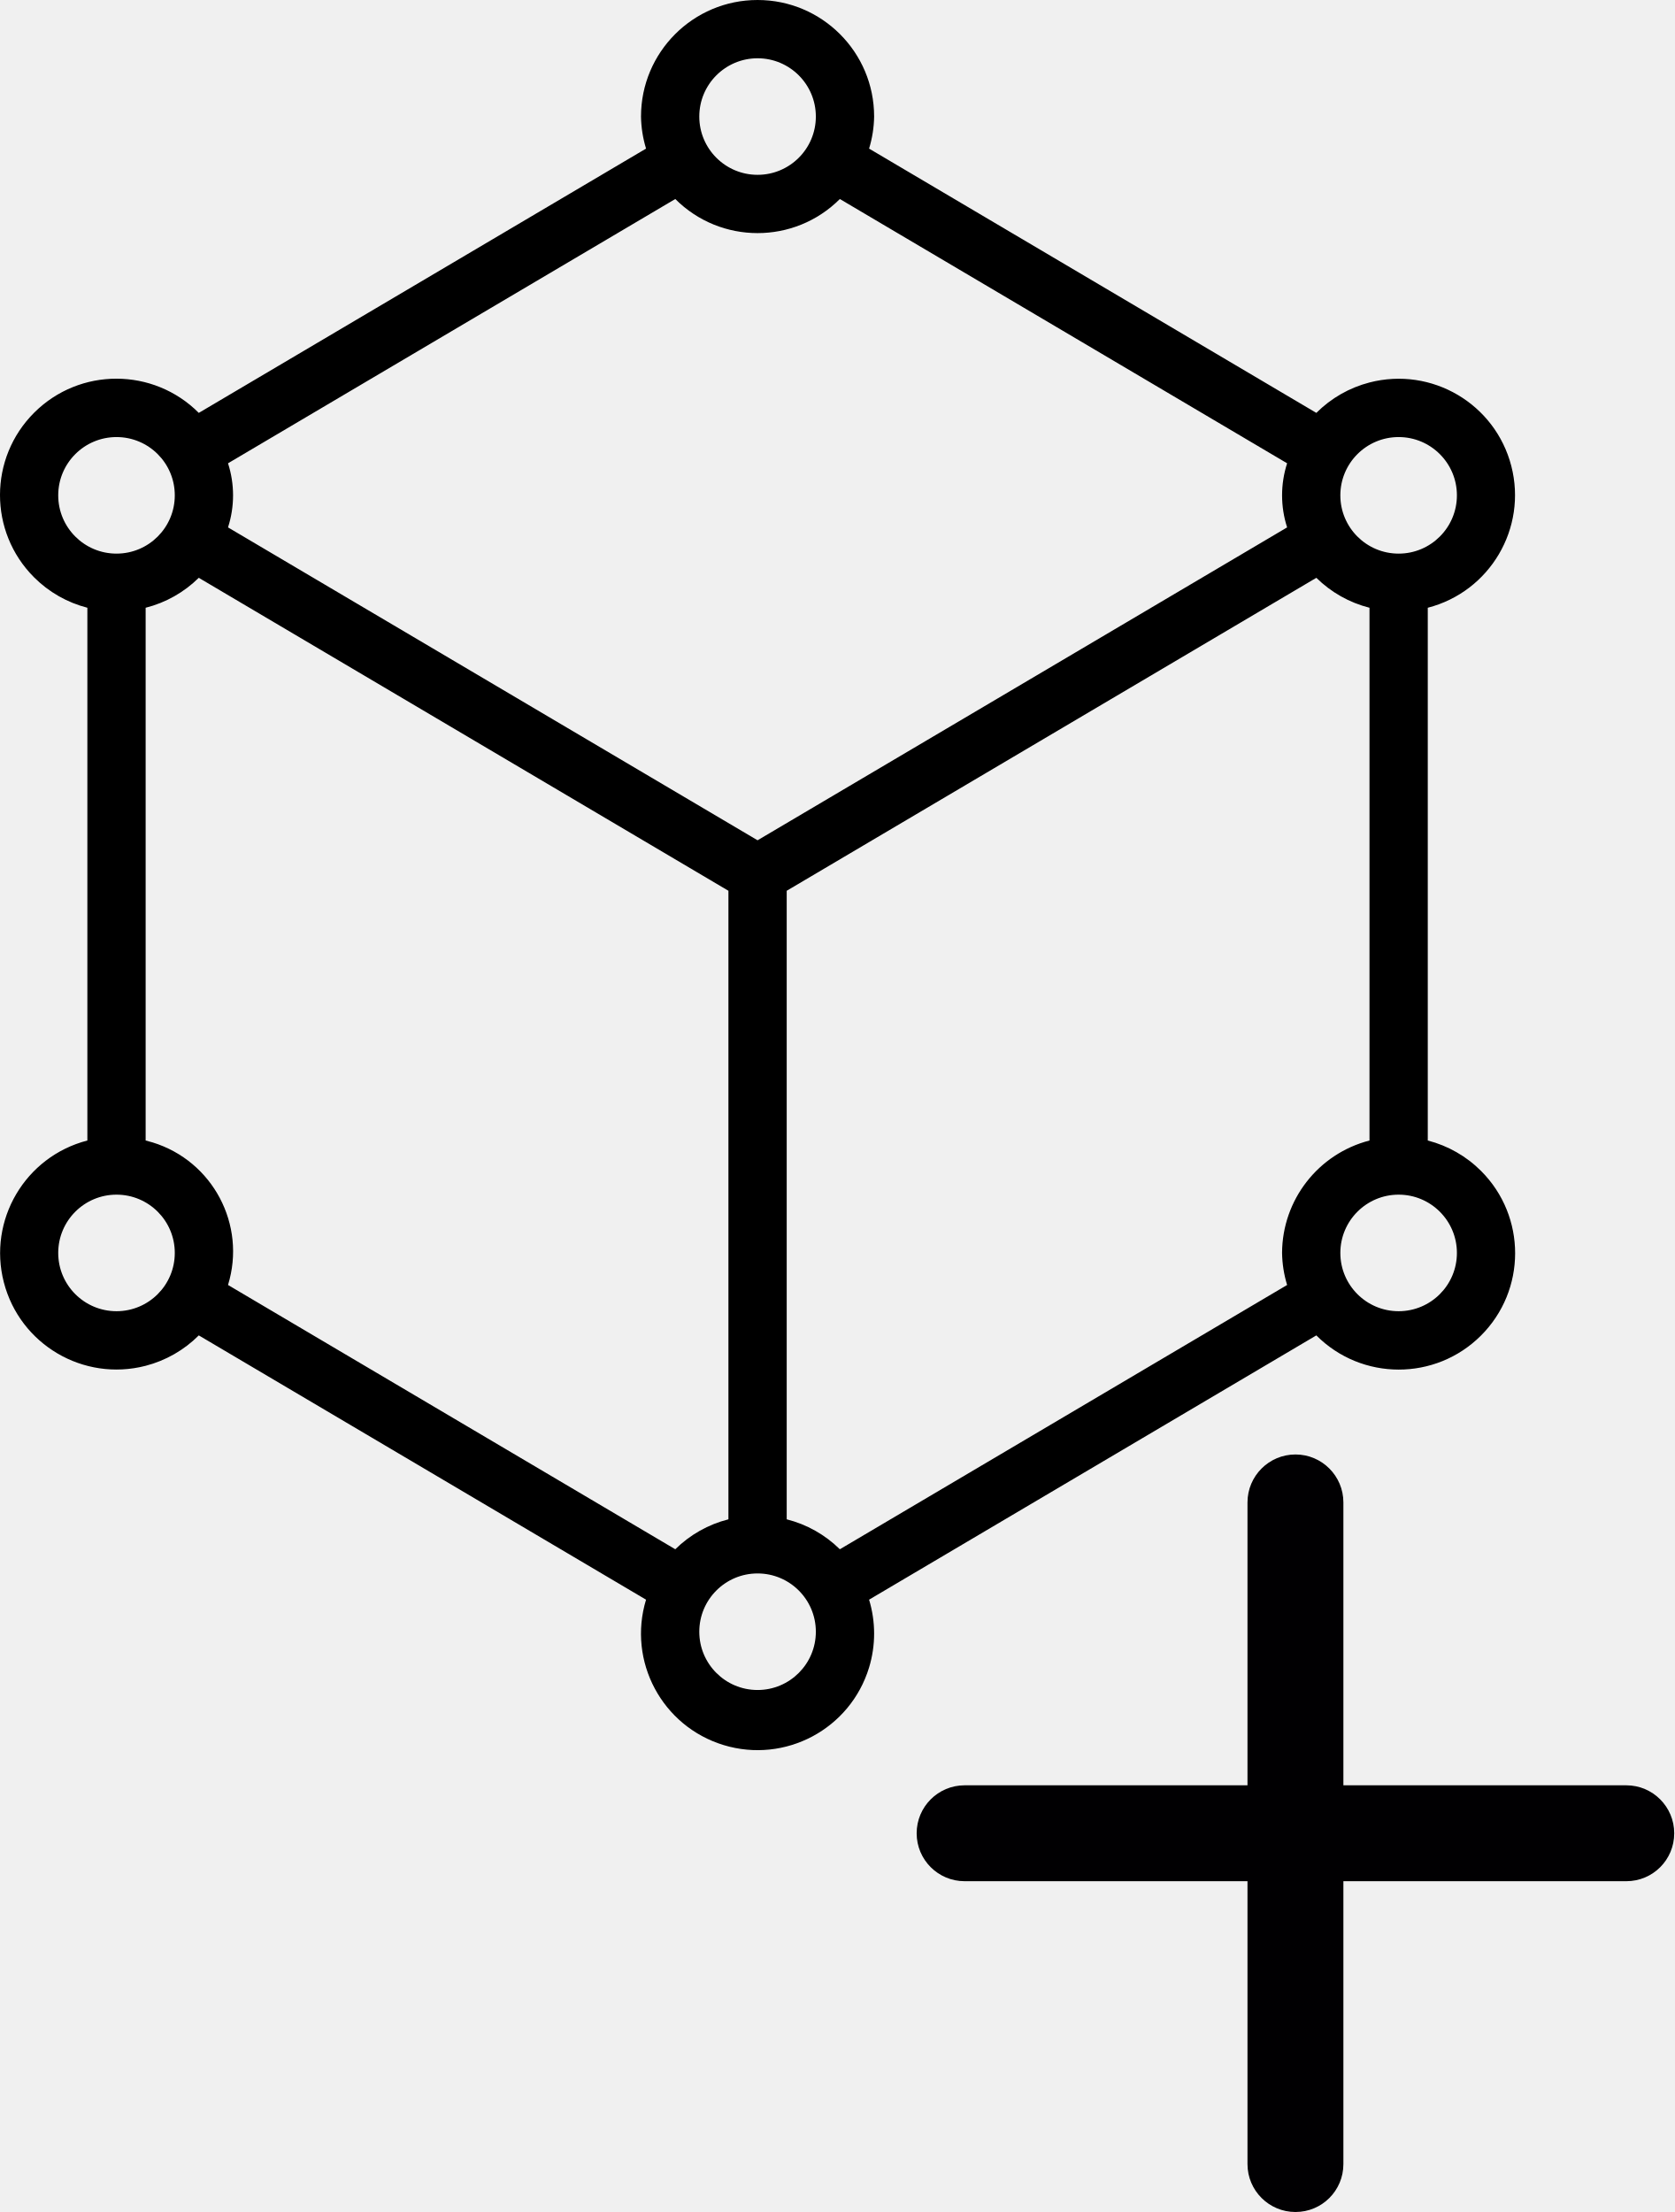
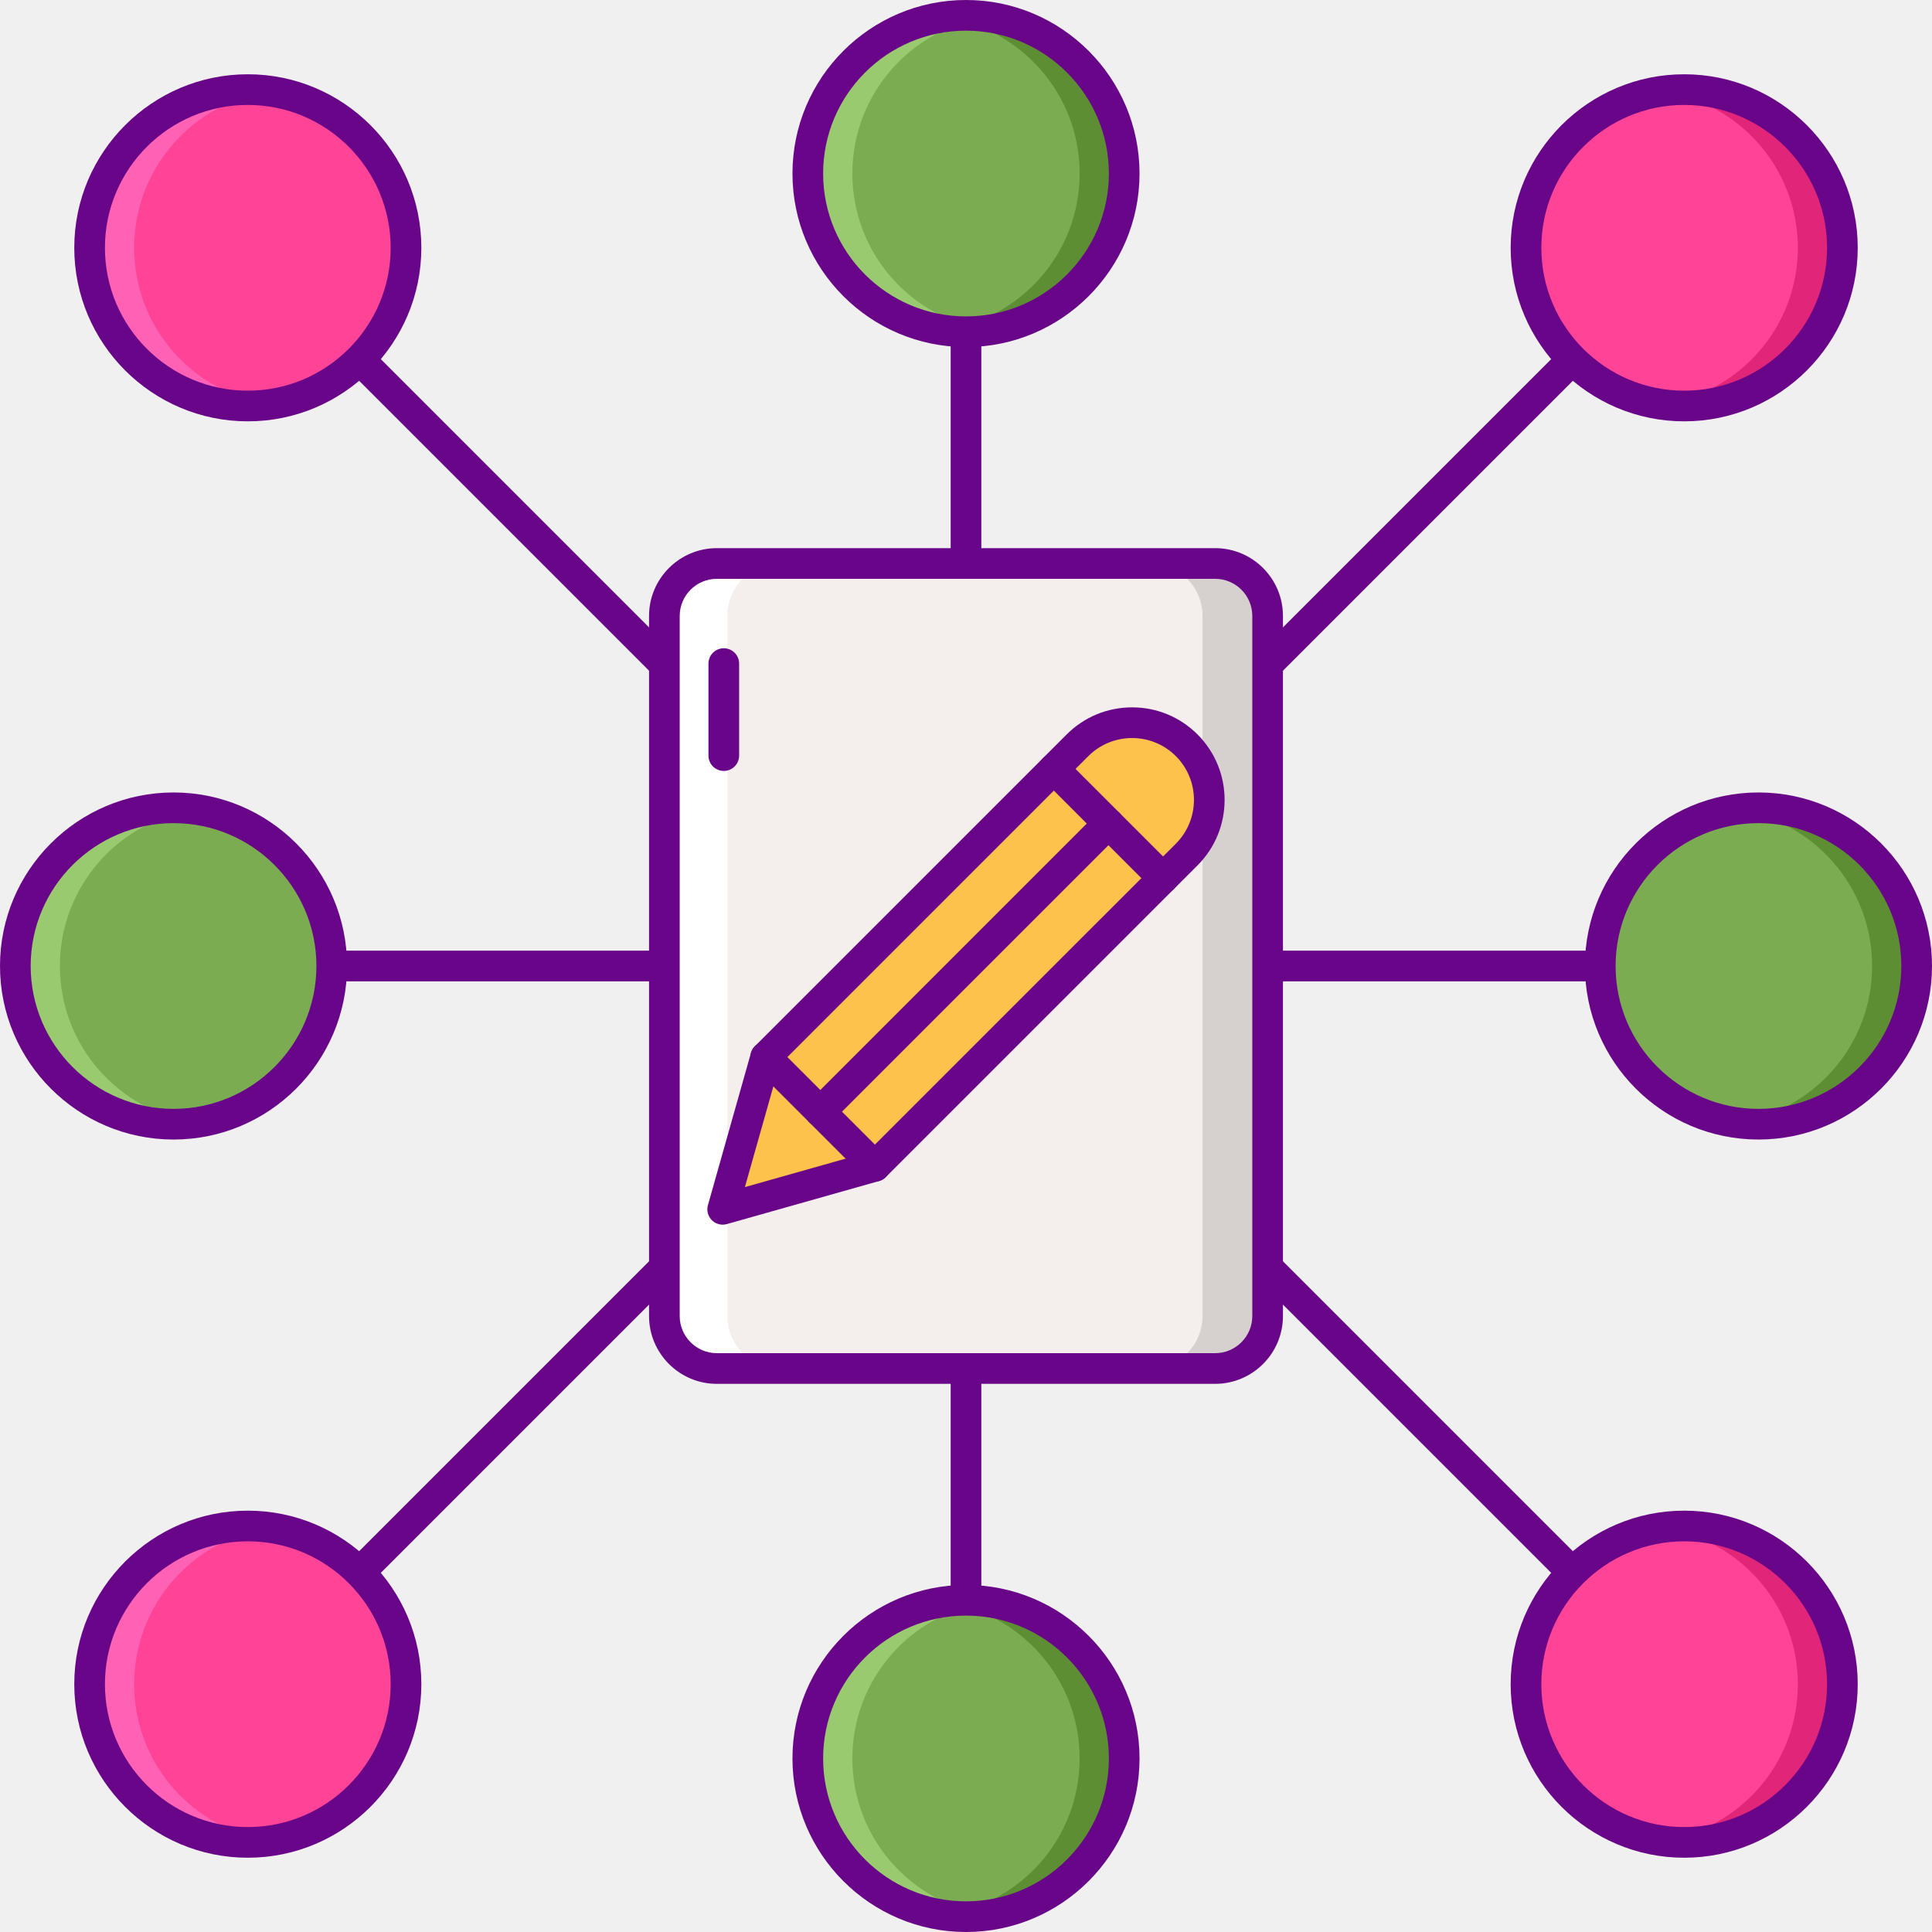
- <svg xmlns="http://www.w3.org/2000/svg" width="221" height="292" viewBox="0 0 221 292" fill="none">
-   <path d="M195.516 154.586C193.57 152.635 191.136 151.243 188.468 150.556V80.228C196.68 78.106 201.617 69.728 199.495 61.516C197.373 53.303 188.995 48.366 180.782 50.488C178.125 51.175 175.699 52.562 173.759 54.504L114.72 19.617C115.14 18.244 115.364 16.82 115.386 15.386C115.386 6.888 108.497 0 100 0C91.503 0 84.614 6.888 84.614 15.386C84.636 16.82 84.86 18.244 85.28 19.617L26.241 54.504C20.25 48.496 10.523 48.482 4.515 54.472C-1.493 60.463 -1.507 70.19 4.484 76.198C6.43 78.15 8.864 79.541 11.533 80.228V150.556C3.32 152.679 -1.617 161.057 0.505 169.269C2.627 177.482 11.005 182.419 19.218 180.297C21.875 179.61 24.301 178.223 26.241 176.281L85.279 211.168C82.808 219.298 87.394 227.892 95.524 230.364C103.654 232.836 112.248 228.25 114.72 220.12C115.607 217.202 115.607 214.086 114.72 211.168L173.758 176.281C179.749 182.289 189.476 182.303 195.484 176.312C201.493 170.322 201.507 160.594 195.516 154.586ZM184.621 57.696C188.87 57.696 192.314 61.14 192.314 65.389C192.314 69.638 188.87 73.082 184.621 73.082C180.372 73.082 176.928 69.638 176.928 65.389C176.928 61.14 180.372 57.696 184.621 57.696ZM100 7.693C104.249 7.693 107.693 11.137 107.693 15.386C107.693 19.634 104.249 23.078 100 23.078C95.751 23.078 92.307 19.634 92.307 15.386C92.307 11.137 95.751 7.693 100 7.693ZM30.099 61.158L89.138 26.271C95.135 32.27 104.859 32.272 110.858 26.275C110.86 26.273 110.861 26.272 110.862 26.271L169.901 61.158C169.014 63.909 169.014 66.869 169.901 69.62L100 110.923L30.099 69.62C30.986 66.869 30.986 63.909 30.099 61.158ZM7.686 65.389C7.686 61.14 11.13 57.696 15.379 57.696C19.628 57.696 23.072 61.14 23.072 65.389C23.072 69.638 19.628 73.082 15.379 73.082C11.13 73.082 7.686 69.638 7.686 65.389ZM15.379 173.089C11.13 173.089 7.686 169.645 7.686 165.396C7.686 161.147 11.13 157.703 15.379 157.703C19.628 157.703 23.072 161.147 23.072 165.396C23.072 169.645 19.627 173.089 15.379 173.089ZM30.099 169.627C32.546 161.681 28.089 153.255 20.143 150.807C19.84 150.714 19.534 150.63 19.225 150.556V80.228C21.874 79.559 24.294 78.194 26.237 76.274L96.154 117.589V200.56C93.505 201.229 91.083 202.595 89.138 204.514L30.099 169.627ZM100 223.092C95.751 223.092 92.307 219.648 92.307 215.399C92.307 211.15 95.751 207.706 100 207.706C104.249 207.706 107.693 211.15 107.693 215.399C107.693 219.648 104.248 223.092 100 223.092ZM169.235 165.396C169.257 166.83 169.481 168.255 169.901 169.627L110.862 204.514C108.917 202.595 106.495 201.229 103.846 200.56V117.589L173.759 76.274C175.704 78.193 178.126 79.558 180.775 80.228V150.556C174.002 152.305 169.261 158.402 169.235 165.396ZM184.621 173.089C180.372 173.089 176.928 169.645 176.928 165.396C176.928 161.147 180.372 157.703 184.621 157.703C188.87 157.703 192.314 161.147 192.314 165.396C192.314 169.645 188.869 173.089 184.621 173.089Z" fill="black" />
-   <path d="M214.674 248.333H127.333C123.839 248.333 121 245.508 121 242.006C121 238.512 123.831 235.673 127.333 235.673H214.674C218.169 235.673 221 238.512 221 242.006C221 245.508 218.176 248.333 214.674 248.333Z" fill="#010002" />
-   <path d="M171.004 292C167.509 292 164.67 289.169 164.67 285.674V198.333C164.67 194.839 167.509 192 171.004 192C174.499 192 177.33 194.839 177.33 198.333V285.674C177.33 289.176 174.506 292 171.004 292Z" fill="#010002" />
+ <svg xmlns="http://www.w3.org/2000/svg" height="504pt" viewBox="0 0 504 504" width="504pt">
+   <path d="m458.73 256h-413.461c-2.207 0-4-1.793-4-4s1.793-4 4-4h413.461c2.207 0 4 1.793 4 4s-1.789 4-4 4zm0 0" fill="#690589" />
+   <path d="m252 462.73c-2.207 0-4-1.793-4-4v-413.461c0-2.207 1.793-4 4-4s4 1.793 4 4v413.461c0 2.211-1.793 4-4 4zm0 0" fill="#690589" />
+   <path d="m86.539 421.461c-1.023 0-2.047-.391-2.828-1.172-1.562-1.562-1.562-4.094 0-5.656l330.922-330.922c1.562-1.562 4.094-1.562 5.656 0s1.562 4.094 0 5.656l-330.922 330.922c-.781.781-1.805 1.172-2.828 1.172zm0 0" fill="#690589" />
+   <path d="m417.461 421.461c-1.023 0-2.047-.391-2.828-1.172l-330.922-330.922c-1.562-1.562-1.562-4.094 0-5.656s4.094-1.562 5.656 0l330.922 330.922c1.562 1.562 1.562 4.094 0 5.656-.781.781-1.805 1.172-2.828 1.172zm0 0" fill="#690589" />
+   <path d="m102.84 423.742c-8.613-21.102-32.699-31.223-53.801-22.613-21.102 8.613-31.223 32.703-22.609 53.805 8.613 21.102 32.703 31.227 53.801 22.613 21.102-8.613 31.223-32.703 22.609-53.805zm0 0" fill="#ff4397" />
+   <path d="m86.539 252c0 22.793-18.477 41.27-41.27 41.27s-41.27-18.477-41.27-41.27 18.477-41.27 41.27-41.27 41.27 18.477 41.27 41.27zm0 0" fill="#7bac51" />
+   <path d="m500 252c0 22.793-18.477 41.27-41.27 41.27s-41.27-18.477-41.27-41.27 18.477-41.27 41.27-41.27 41.27 18.477 41.27 41.27zm0 0" fill="#7bac51" />
+   <path d="m477.5 423.566c-8.723-21.059-32.863-31.059-53.922-22.34-21.059 8.723-31.055 32.867-22.332 53.926s32.863 31.059 53.922 22.336c21.055-8.723 31.055-32.867 22.332-53.922zm0 0" fill="#ff4397" />
+   <path d="m71.219 23.898c-22.5-3.629-43.684 11.672-47.312 34.176-3.629 22.504 11.672 43.688 34.172 47.316 22.504 3.629 43.688-11.672 47.316-34.176 3.629-22.504-11.672-43.688-34.176-47.316zm0 0" fill="#ff4397" />
+   <path d="m445.977 23.902c-22.5-3.652-43.695 11.629-47.348 34.125-3.652 22.5 11.625 43.699 34.125 47.352 22.496 3.648 43.695-11.629 47.348-34.129 3.648-22.5-11.629-43.695-34.125-47.348zm0 0" fill="#ff4397" />
+   <path d="m439.355 398.086c-1.977 0-3.906.188-5.812.457 20.031 2.832 35.457 19.996 35.457 40.812 0 20.812-15.426 37.98-35.457 40.809 1.906.273 3.836.457 5.812.457 22.793 0 41.27-18.477 41.27-41.27 0-22.789-18.477-41.266-41.27-41.266zm0 0" fill="#e12579" />
+   <path d="m64.645 480.625c1.977 0 3.906-.188 5.812-.457-20.031-2.832-35.457-19.996-35.457-40.812 0-20.812 15.426-37.98 35.457-40.812-1.906-.27-3.836-.453-5.812-.453-22.793 0-41.27 18.477-41.27 41.27 0 22.789 18.477 41.266 41.27 41.266zm0 0" fill="#ff61b5" />
+   <path d="m439.355 23.375c-1.977 0-3.906.188-5.812.457 20.031 2.832 35.457 20 35.457 40.812s-15.426 37.98-35.457 40.812c1.906.27 3.836.453 5.812.453 22.793 0 41.27-18.473 41.27-41.27 0-22.793-18.477-41.266-41.27-41.266zm0 0" fill="#e12579" />
+   <path d="m64.645 105.914c1.977 0 3.906-.188 5.812-.457-20.031-2.832-35.457-20-35.457-40.812 0-20.816 15.426-37.98 35.457-40.812-1.906-.27-3.836-.457-5.812-.457-22.793 0-41.27 18.48-41.27 41.27 0 22.793 18.477 41.27 41.27 41.27zm0 0" fill="#ff61b5" />
+   <path d="m260.566 4.91c-22.293-4.738-44.207 9.492-48.945 31.789-4.738 22.293 9.492 44.207 31.785 48.945 22.297 4.738 44.211-9.492 48.949-31.785 4.738-22.297-9.492-44.211-31.789-48.949zm0 0" fill="#7bac51" />
+   <path d="m284.453 433.254c-14.066-17.934-40.004-21.074-57.941-7.012-17.934 14.062-21.074 40.004-7.012 57.938 14.062 17.938 40.004 21.078 57.941 7.012 17.934-14.062 21.074-40 7.012-57.938zm0 0" fill="#7bac51" />
+   <path d="m458.73 210.73c-1.977 0-3.91.188-5.812.457 20.031 2.832 35.457 20 35.457 40.812s-15.426 37.98-35.457 40.812c1.902.27 3.836.457 5.812.457 22.793 0 41.266-18.477 41.266-41.27.004-22.793-18.473-41.27-41.266-41.27zm0 0" fill="#5d8e33" />
+   <path d="m252 417.461c-1.977 0-3.906.188-5.812.457 20.031 2.832 35.457 20 35.457 40.812s-15.426 37.98-35.457 40.812c1.906.27 3.836.457 5.812.457 22.793 0 41.27-18.477 41.27-41.27s-18.477-41.27-41.27-41.27zm0 0" fill="#5d8e33" />
+   <path d="m252 500c1.977 0 3.906-.188 5.812-.457-20.031-2.832-35.457-19.996-35.457-40.812 0-20.812 15.426-37.98 35.457-40.809-1.906-.273-3.836-.457-5.812-.457-22.793 0-41.27 18.477-41.27 41.27 0 22.789 18.477 41.266 41.27 41.266zm0 0" fill="#99ca6f" />
+   <path d="m252 4c-1.977 0-3.906.188-5.812.457 20.031 2.832 35.457 19.996 35.457 40.812 0 20.812-15.426 37.98-35.457 40.809 1.906.273 3.836.457 5.812.457 22.793 0 41.27-18.477 41.27-41.27 0-22.789-18.477-41.266-41.27-41.266zm0 0" fill="#5d8e33" />
+   <path d="m252 86.539c1.977 0 3.906-.188 5.812-.457-20.031-2.832-35.457-20-35.457-40.812s15.426-37.98 35.457-40.812c-1.906-.27-3.836-.457-5.812-.457-22.793 0-41.27 18.477-41.27 41.27s18.477 41.27 41.27 41.27zm0 0" fill="#99ca6f" />
+   <path d="m45.27 293.27c1.977 0 3.91-.184 5.812-.457-20.031-2.832-35.457-20-35.457-40.812s15.426-37.98 35.457-40.812c-1.902-.27-3.836-.457-5.812-.457-22.793 0-41.27 18.477-41.27 41.27s18.477 41.27 41.27 41.27zm0 0" fill="#99ca6f" />
+   <path d="m316.996 357.004h-129.992c-7.559 0-13.688-6.129-13.688-13.688v-182.633c0-7.559 6.129-13.688 13.688-13.688h129.992c7.559 0 13.688 6.129 13.688 13.688v182.633c0 7.559-6.129 13.688-13.688 13.688zm0 0" fill="#f4efed" />
+   <path d="m316.445 146.996h-16.422c7.559 0 13.684 6.129 13.684 13.688v182.629c0 7.562-6.129 13.688-13.684 13.688h16.422c7.559 0 13.688-6.125 13.688-13.688v-182.629c0-7.559-6.129-13.688-13.688-13.688zm0 0" fill="#d6d1cf" />
+   <path d="m187.004 357.004h16.422c-7.559 0-13.688-6.129-13.688-13.688v-182.633c0-7.559 6.129-13.688 13.688-13.688h-16.422c-7.559 0-13.688 6.129-13.688 13.688v182.629c0 7.562 6.129 13.691 13.688 13.691zm0 0" fill="#fff" />
+   <g fill="#690589">
+     <path d="m316.996 361.004h-129.992c-9.754 0-17.688-7.938-17.688-17.688v-182.633c0-9.75 7.934-17.688 17.688-17.688h129.992c9.754 0 17.688 7.938 17.688 17.688v182.629c0 9.754-7.934 17.691-17.688 17.691zm-129.992-210.008c-5.344 0-9.688 4.348-9.688 9.688v182.629c0 5.34 4.344 9.688 9.688 9.688h129.992c5.344 0 9.688-4.348 9.688-9.688v-182.629c0-5.34-4.344-9.688-9.688-9.688zm0 0" />
+     <path d="m188.816 201.113c-2.207 0-4-1.793-4-4v-24c0-2.211 1.793-4 4-4 2.207 0 4 1.789 4 4v24c0 2.207-1.789 4-4 4zm0 0" />
+     <path d="m64.645 109.914c-24.961 0-45.27-20.309-45.27-45.27 0-24.961 20.309-45.27 45.27-45.27 24.961 0 45.27 20.309 45.27 45.27 0 24.961-20.309 45.27-45.27 45.27zm0-82.539c-20.551 0-37.27 16.719-37.27 37.27s16.719 37.27 37.27 37.27 37.27-16.719 37.27-37.27-16.719-37.27-37.27-37.27zm0 0" />
+     <path d="m252 90.539c-24.961 0-45.27-20.309-45.27-45.27 0-24.961 20.309-45.27 45.27-45.27s45.27 20.309 45.27 45.27c0 24.961-20.309 45.27-45.27 45.27zm0-82.539c-20.551 0-37.27 16.719-37.27 37.27 0 20.547 16.719 37.27 37.27 37.27s37.27-16.719 37.27-37.27-16.719-37.27-37.27-37.27zm0 0" />
+     <path d="m252 504c-24.961 0-45.27-20.309-45.27-45.27 0-24.961 20.309-45.27 45.27-45.27s45.27 20.309 45.27 45.27c0 24.961-20.309 45.27-45.27 45.27zm0-82.539c-20.551 0-37.27 16.719-37.27 37.27s16.719 37.27 37.27 37.27 37.27-16.719 37.27-37.27-16.719-37.27-37.27-37.27zm0 0" />
+     <path d="m439.355 109.914c-24.961 0-45.27-20.309-45.27-45.27 0-24.961 20.309-45.27 45.27-45.27 24.961 0 45.27 20.309 45.27 45.27 0 24.961-20.309 45.27-45.27 45.27zm0-82.539c-20.551 0-37.27 16.719-37.27 37.27s16.719 37.27 37.27 37.27 37.27-16.719 37.27-37.27-16.719-37.27-37.27-37.27zm0 0" />
+     <path d="m458.73 297.27c-24.961 0-45.27-20.309-45.27-45.27s20.309-45.27 45.27-45.27c24.961 0 45.27 20.309 45.27 45.27s-20.309 45.27-45.27 45.27zm0-82.539c-20.551 0-37.27 16.719-37.27 37.27s16.719 37.27 37.27 37.27 37.27-16.719 37.27-37.27-16.719-37.27-37.27-37.27zm0 0" />
+     <path d="m439.355 484.625c-24.961 0-45.27-20.309-45.27-45.27 0-24.961 20.309-45.27 45.27-45.27 24.961 0 45.27 20.309 45.27 45.27 0 24.961-20.309 45.27-45.27 45.27zm0-82.539c-20.551 0-37.27 16.719-37.27 37.27s16.719 37.27 37.27 37.27 37.27-16.719 37.27-37.27-16.719-37.27-37.27-37.27zm0 0" />
+     <path d="m45.27 297.27c-24.961 0-45.27-20.309-45.27-45.27s20.309-45.27 45.27-45.27c24.961 0 45.27 20.309 45.27 45.27s-20.309 45.27-45.27 45.27zm0-82.539c-20.551 0-37.27 16.719-37.27 37.27s16.719 37.27 37.27 37.27 37.27-16.719 37.27-37.27-16.719-37.27-37.27-37.27zm0 0" />
+     <path d="m64.645 484.625c-24.961 0-45.27-20.309-45.27-45.27 0-24.961 20.309-45.27 45.27-45.27 24.961 0 45.27 20.309 45.27 45.27 0 24.961-20.309 45.27-45.27 45.27zm0-82.539c-20.551 0-37.27 16.719-37.27 37.27s16.719 37.27 37.27 37.27 37.27-16.719 37.27-37.27-16.719-37.27-37.27-37.27zm0 0" />
+   </g>
+   <path d="m228.242 304.25-39.715 11.227 11.227-39.715 81.332-81.336c7.867-7.867 20.625-7.867 28.488 0 7.871 7.867 7.871 20.625 0 28.488zm0 0" fill="#fcc24c" />
+   <path d="m188.527 319.477c-1.047 0-2.07-.414-2.828-1.172-1.027-1.023-1.418-2.523-1.023-3.918l11.223-39.715c.188-.656.539-1.258 1.023-1.738l81.336-81.336c4.559-4.559 10.621-7.07 17.07-7.07 6.453 0 12.516 2.512 17.074 7.07 9.414 9.418 9.414 24.734 0 34.148l-81.336 81.332c-.48.484-1.082.836-1.738 1.023l-39.715 11.227c-.359.098-.727.148-1.086.148zm14.789-41.625-8.996 31.828 31.828-8.996 80.598-80.594c6.293-6.297 6.293-16.543 0-22.836-6.297-6.297-16.539-6.293-22.836 0zm24.922 26.398h.023zm0 0" fill="#690589" />
+   <path d="m228.238 308.25c-1.023 0-2.043-.391-2.828-1.172l-28.488-28.492c-1.562-1.562-1.562-4.094 0-5.656s4.094-1.562 5.656 0l28.488 28.492c1.562 1.562 1.562 4.094 0 5.656-.777.781-1.801 1.172-2.828 1.172zm0 0" fill="#690589" />
+   <path d="m303.41 233.082c-1.023 0-2.047-.391-2.828-1.172l-28.488-28.492c-1.562-1.562-1.562-4.094 0-5.656 1.559-1.562 4.094-1.562 5.652 0l28.492 28.492c1.562 1.562 1.562 4.094 0 5.656-.781.781-1.805 1.172-2.828 1.172zm0 0" fill="#690589" />
+   <path d="m213.996 294.004c-1.023 0-2.047-.391-2.828-1.172-1.562-1.562-1.562-4.094 0-5.656l75.168-75.168c1.562-1.562 4.094-1.562 5.656 0s1.562 4.094 0 5.656l-75.168 75.168c-.781.781-1.805 1.172-2.828 1.172zm0 0" fill="#690589" />
</svg>
